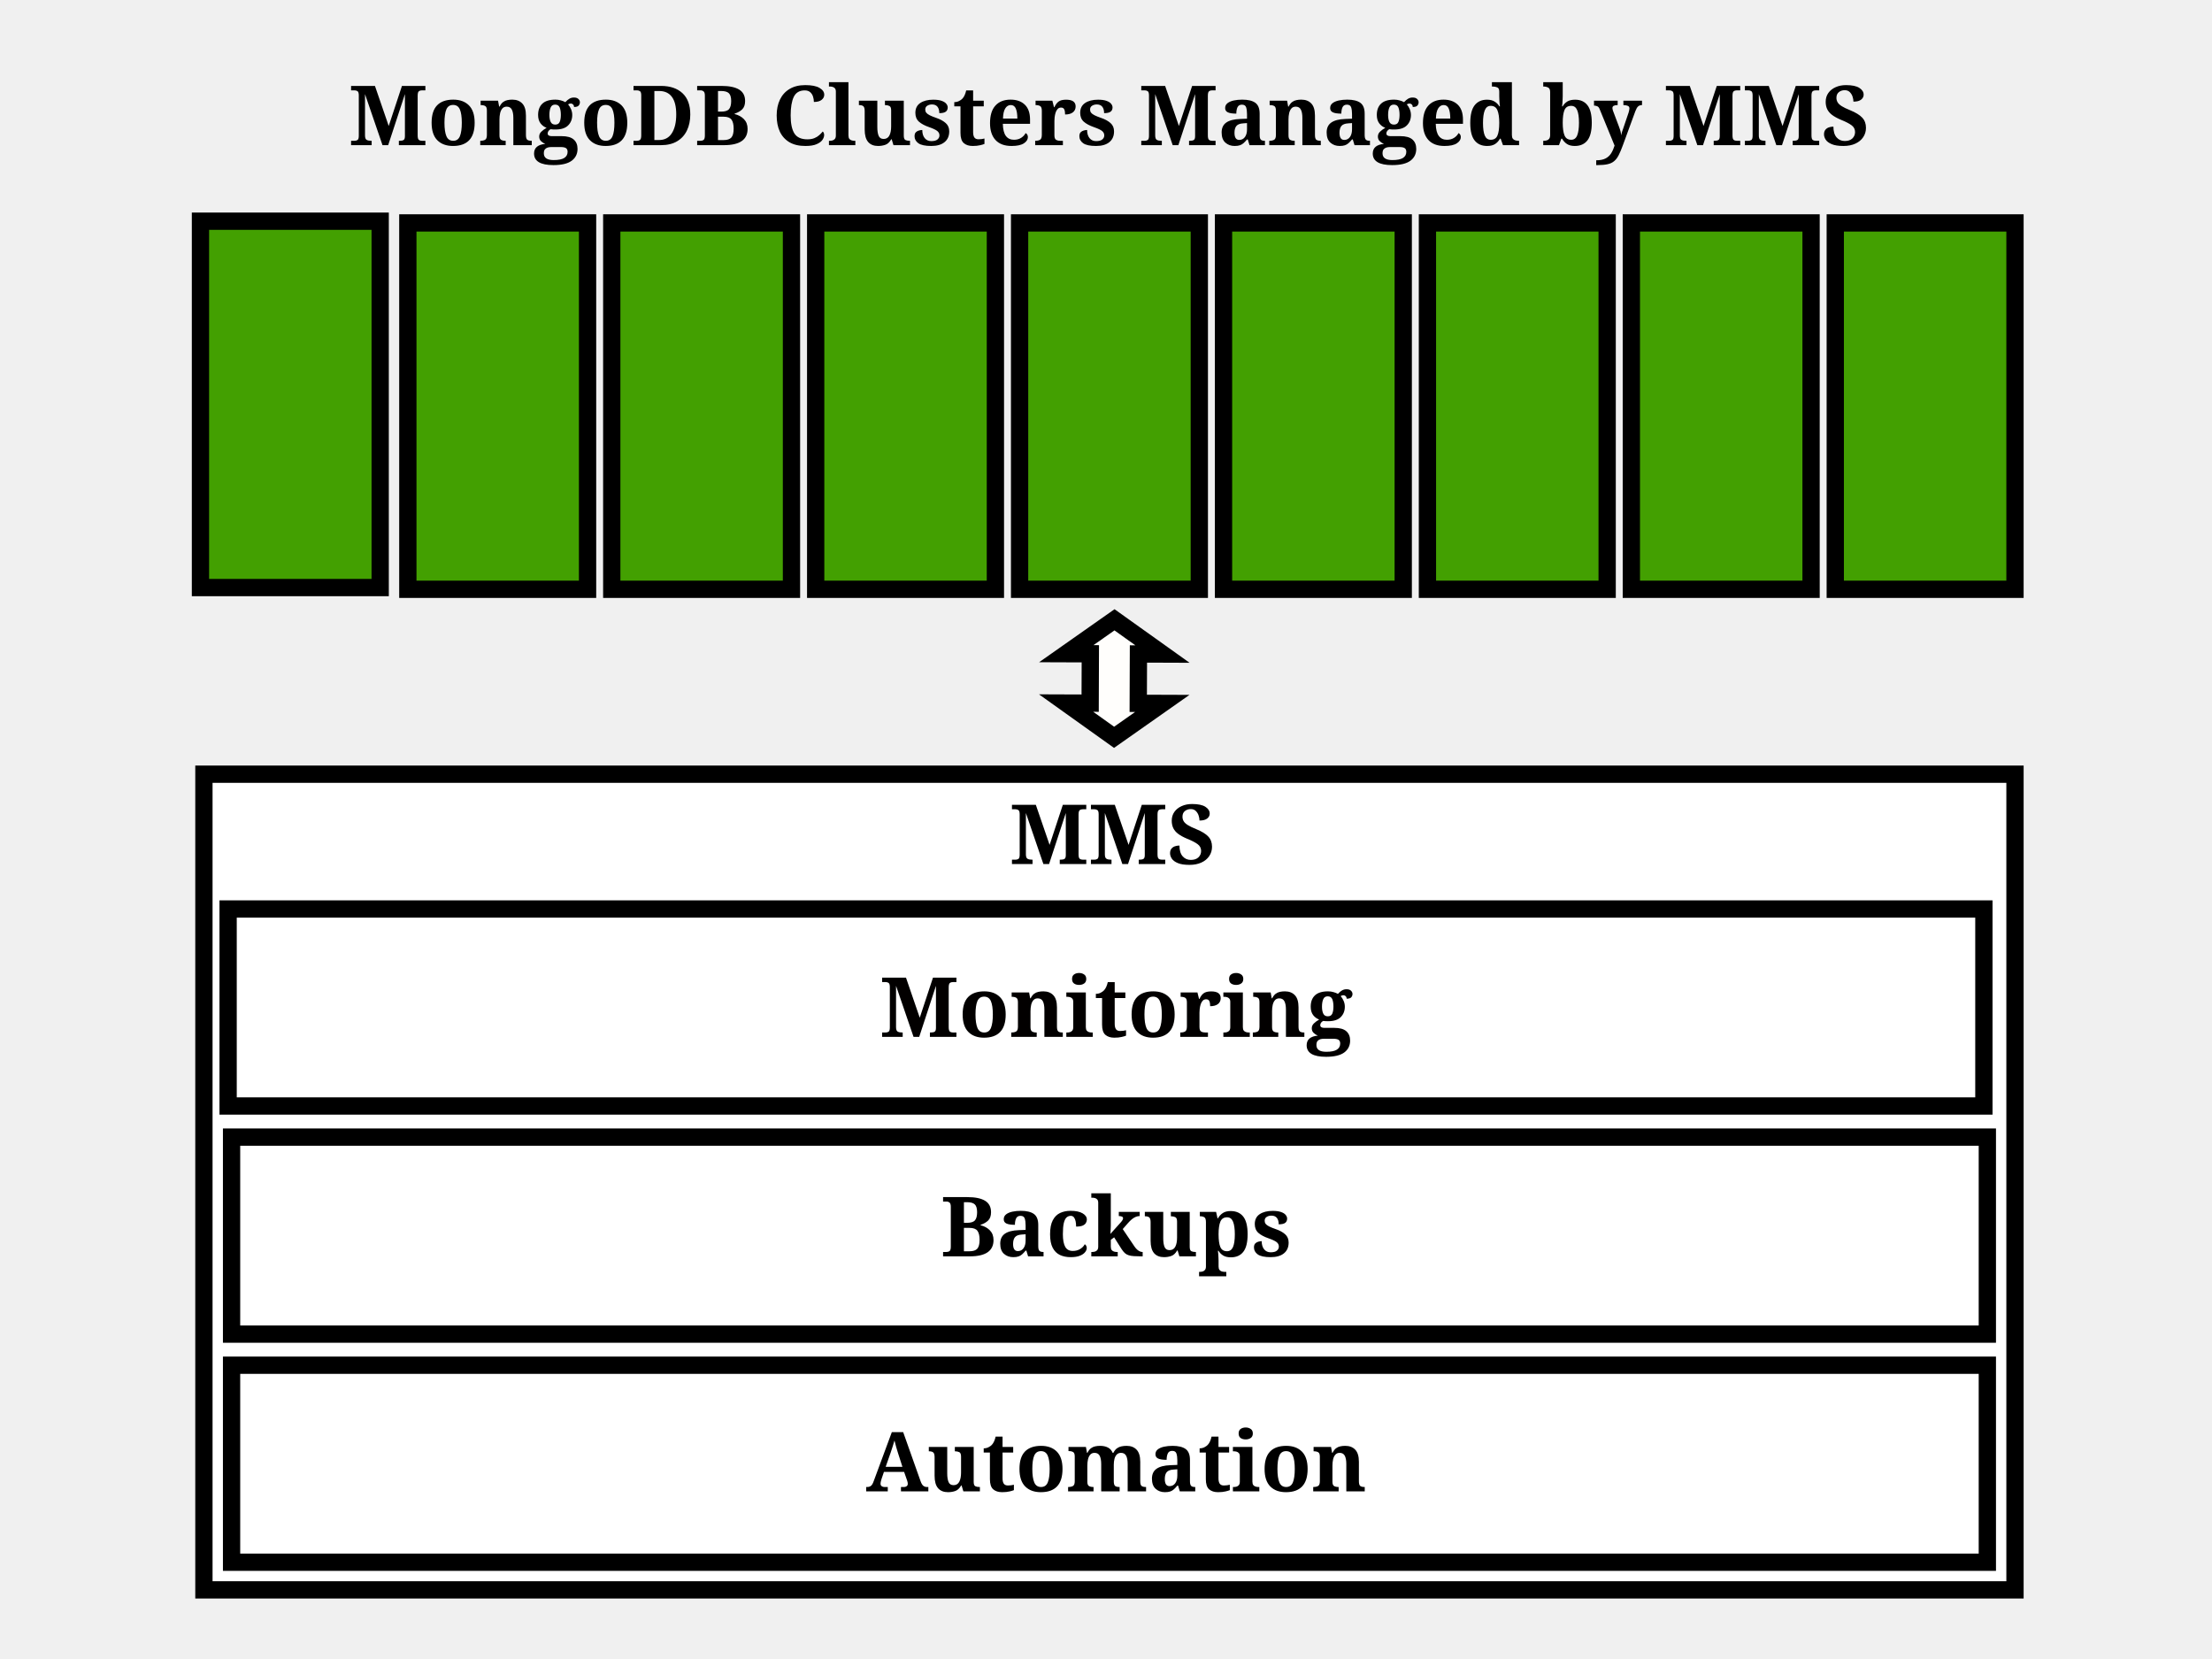
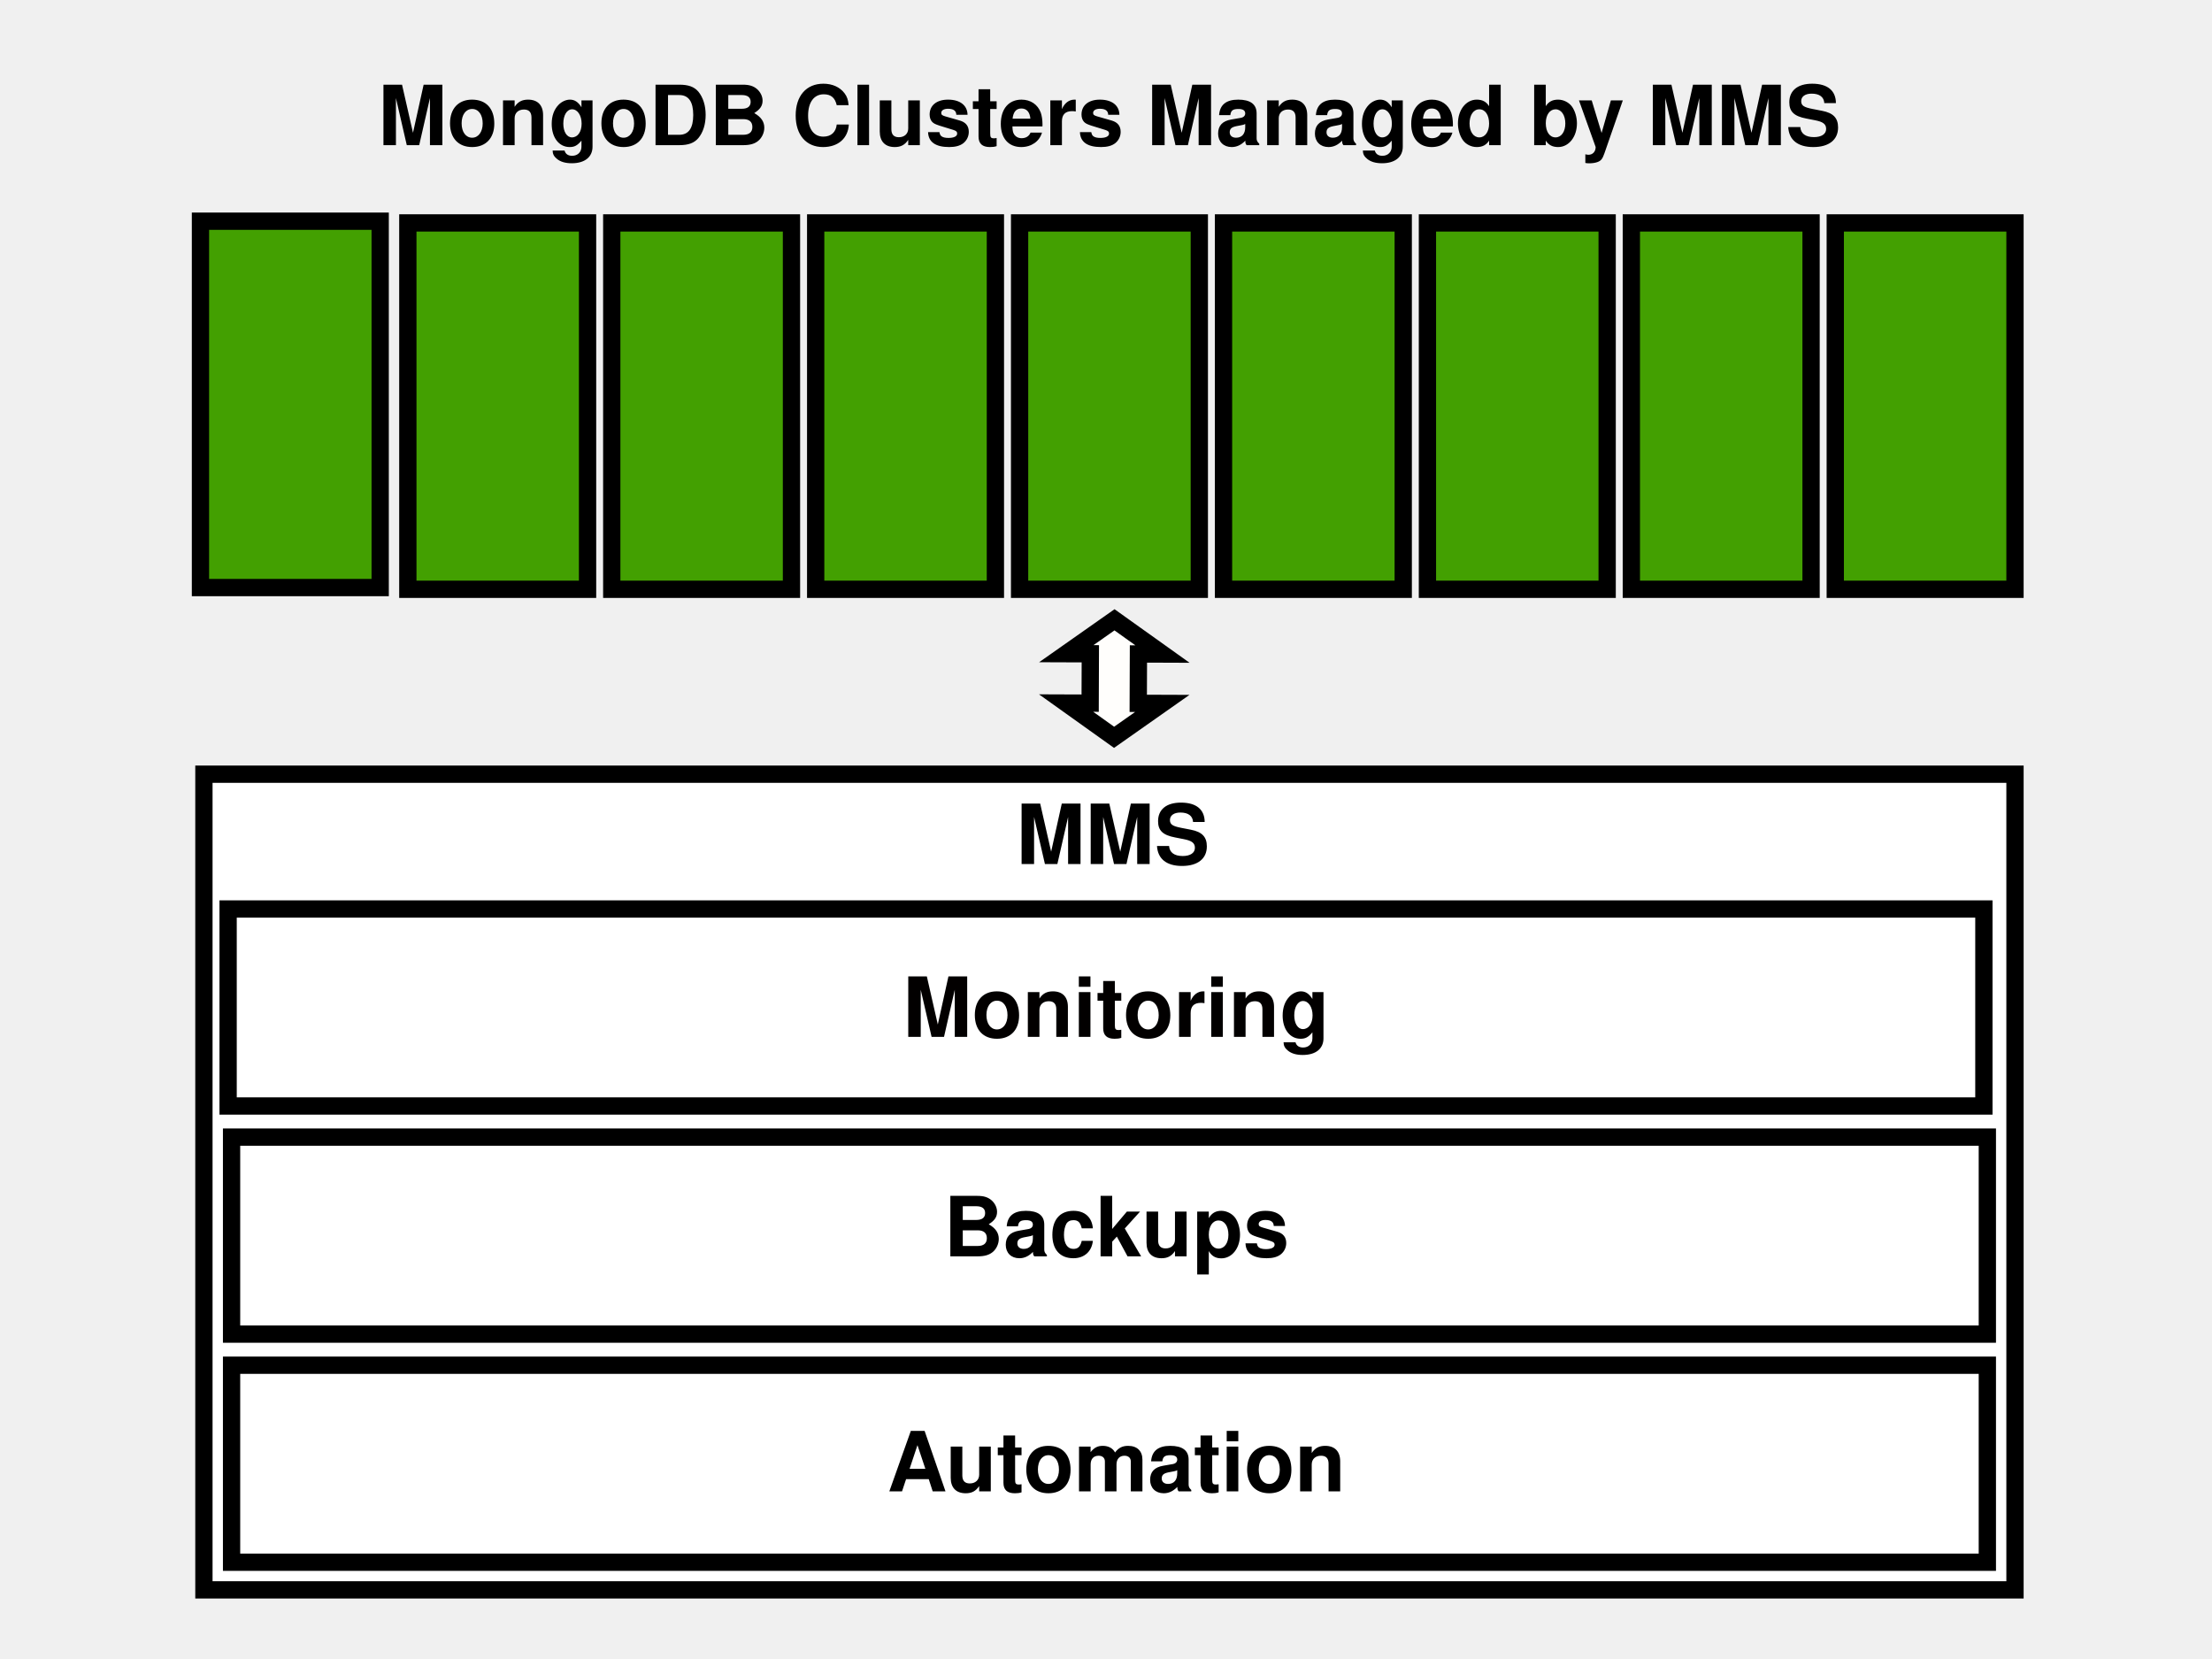
<svg xmlns="http://www.w3.org/2000/svg" width="640" height="480">
  <g>
    <rect stroke="#000000" id="svg_3" height="236" width="524" y="224" x="59" stroke-linecap="null" stroke-linejoin="null" stroke-dasharray="null" stroke-width="5" fill="#ffffff" />
    <rect id="svg_18" height="57" width="508" y="263" x="66" stroke-linecap="null" stroke-linejoin="null" stroke-dasharray="null" stroke-width="5" stroke="#000000" fill="#ffffff" />
    <rect id="svg_17" height="57" width="508" y="329" x="67" stroke-linecap="null" stroke-linejoin="null" stroke-dasharray="null" stroke-width="5" stroke="#000000" fill="#ffffff" />
-     <text id="svg_22" font-weight="bold" xml:space="preserve" text-anchor="middle" font-family="serif" font-size="24" y="363.5" x="323" stroke-linecap="null" stroke-linejoin="null" stroke-dasharray="null" stroke-width="0" stroke="#000000" fill="#000000">Backups</text>
+     <text id="svg_22" font-weight="bold" xml:space="preserve" text-anchor="middle" font-family="Helvetica" font-size="24" y="363.5" x="323" stroke-linecap="null" stroke-linejoin="null" stroke-dasharray="null" stroke-width="0" stroke="#000000" fill="#000000">Backups</text>
    <rect id="svg_19" height="57" width="508" y="395" x="67" stroke-linecap="null" stroke-linejoin="null" stroke-dasharray="null" stroke-width="5" stroke="#000000" fill="#ffffff" />
    <rect id="svg_6" height="106" width="52" y="64" x="58" stroke-linecap="null" stroke-linejoin="null" stroke-dasharray="null" stroke-width="5" stroke="#000000" fill="#43a001" />
    <rect id="svg_8" height="106" width="52" y="64.5" x="118" stroke-linecap="null" stroke-linejoin="null" stroke-dasharray="null" stroke-width="5" stroke="#000000" fill="#43a001" />
    <rect id="svg_7" height="0" width="25" y="69" x="90" stroke-linecap="null" stroke-linejoin="null" stroke-dasharray="null" stroke-width="5" stroke="#000000" fill="#43a001" />
    <rect id="svg_9" height="106" width="52" y="64.5" x="177" stroke-linecap="null" stroke-linejoin="null" stroke-dasharray="null" stroke-width="5" stroke="#000000" fill="#43a001" />
    <rect id="svg_10" height="106" width="52" y="64.5" x="236" stroke-linecap="null" stroke-linejoin="null" stroke-dasharray="null" stroke-width="5" stroke="#000000" fill="#43a001" />
    <rect id="svg_11" height="106" width="52" y="64.5" x="295" stroke-linecap="null" stroke-linejoin="null" stroke-dasharray="null" stroke-width="5" stroke="#000000" fill="#43a001" />
    <rect id="svg_12" height="106" width="52" y="64.5" x="354" stroke-linecap="null" stroke-linejoin="null" stroke-dasharray="null" stroke-width="5" stroke="#000000" fill="#43a001" />
    <rect id="svg_13" height="106" width="52" y="64.5" x="413" stroke-linecap="null" stroke-linejoin="null" stroke-dasharray="null" stroke-width="5" stroke="#000000" fill="#43a001" />
    <rect id="svg_14" height="106" width="52" y="64.5" x="472" stroke-linecap="null" stroke-linejoin="null" stroke-dasharray="null" stroke-width="5" stroke="#000000" fill="#43a001" />
    <rect id="svg_15" height="106" width="52" y="64.5" x="531" stroke-linecap="null" stroke-linejoin="null" stroke-dasharray="null" stroke-width="5" stroke="#000000" fill="#43a001" />
-     <text font-weight="bold" xml:space="preserve" text-anchor="middle" font-family="serif" font-size="24" id="svg_16" y="42" x="321" stroke-linecap="null" stroke-linejoin="null" stroke-dasharray="null" stroke-width="0" stroke="#000000" fill="#000000">MongoDB Clusters Managed by MMS</text>
-     <text font-weight="bold" xml:space="preserve" text-anchor="middle" font-family="serif" font-size="24" id="svg_20" y="250" x="322" stroke-linecap="null" stroke-linejoin="null" stroke-dasharray="null" stroke-width="0" stroke="#000000" fill="#000000">MMS</text>
-     <text font-weight="bold" xml:space="preserve" text-anchor="middle" font-family="serif" font-size="24" id="svg_21" y="300" x="323" stroke-linecap="null" stroke-linejoin="null" stroke-dasharray="null" stroke-width="0" stroke="#000000" fill="#020000">Monitoring</text>
-     <text id="svg_23" font-weight="bold" xml:space="preserve" text-anchor="middle" font-family="serif" font-size="24" y="431.5" x="323" stroke-linecap="null" stroke-linejoin="null" stroke-dasharray="null" stroke-width="0" stroke="#000000" fill="#000000">Automation</text>
+     <text font-weight="bold" xml:space="preserve" text-anchor="middle" font-family="Helvetica" font-size="24" id="svg_16" y="42" x="321" stroke-linecap="null" stroke-linejoin="null" stroke-dasharray="null" stroke-width="0" stroke="#000000" fill="#000000">MongoDB Clusters Managed by MMS</text>
+     <text font-weight="bold" xml:space="preserve" text-anchor="middle" font-family="Helvetica" font-size="24" id="svg_20" y="250" x="322" stroke-linecap="null" stroke-linejoin="null" stroke-dasharray="null" stroke-width="0" stroke="#000000" fill="#000000">MMS</text>
+     <text font-weight="bold" xml:space="preserve" text-anchor="middle" font-family="Helvetica" font-size="24" id="svg_21" y="300" x="323" stroke-linecap="null" stroke-linejoin="null" stroke-dasharray="null" stroke-width="0" stroke="#000000" fill="#020000">Monitoring</text>
+     <text id="svg_23" font-weight="bold" xml:space="preserve" text-anchor="middle" font-family="Helvetica" font-size="24" y="431.5" x="323" stroke-linecap="null" stroke-linejoin="null" stroke-dasharray="null" stroke-width="0" stroke="#000000" fill="#000000">Automation</text>
    <path stroke="#000000" transform="rotate(-89.79183 322.3996,196.3284) " id="svg_24" d="m305.4,196.328l9.858,-13.916l0,6.958l14.286,0l0,-6.958l9.857,13.916l-9.857,13.916l0,-6.958l-14.286,0l0,6.958l-9.858,-13.916z" stroke-linecap="null" stroke-linejoin="null" stroke-dasharray="null" stroke-width="5" fill="#fffefc" />
  </g>
</svg>
